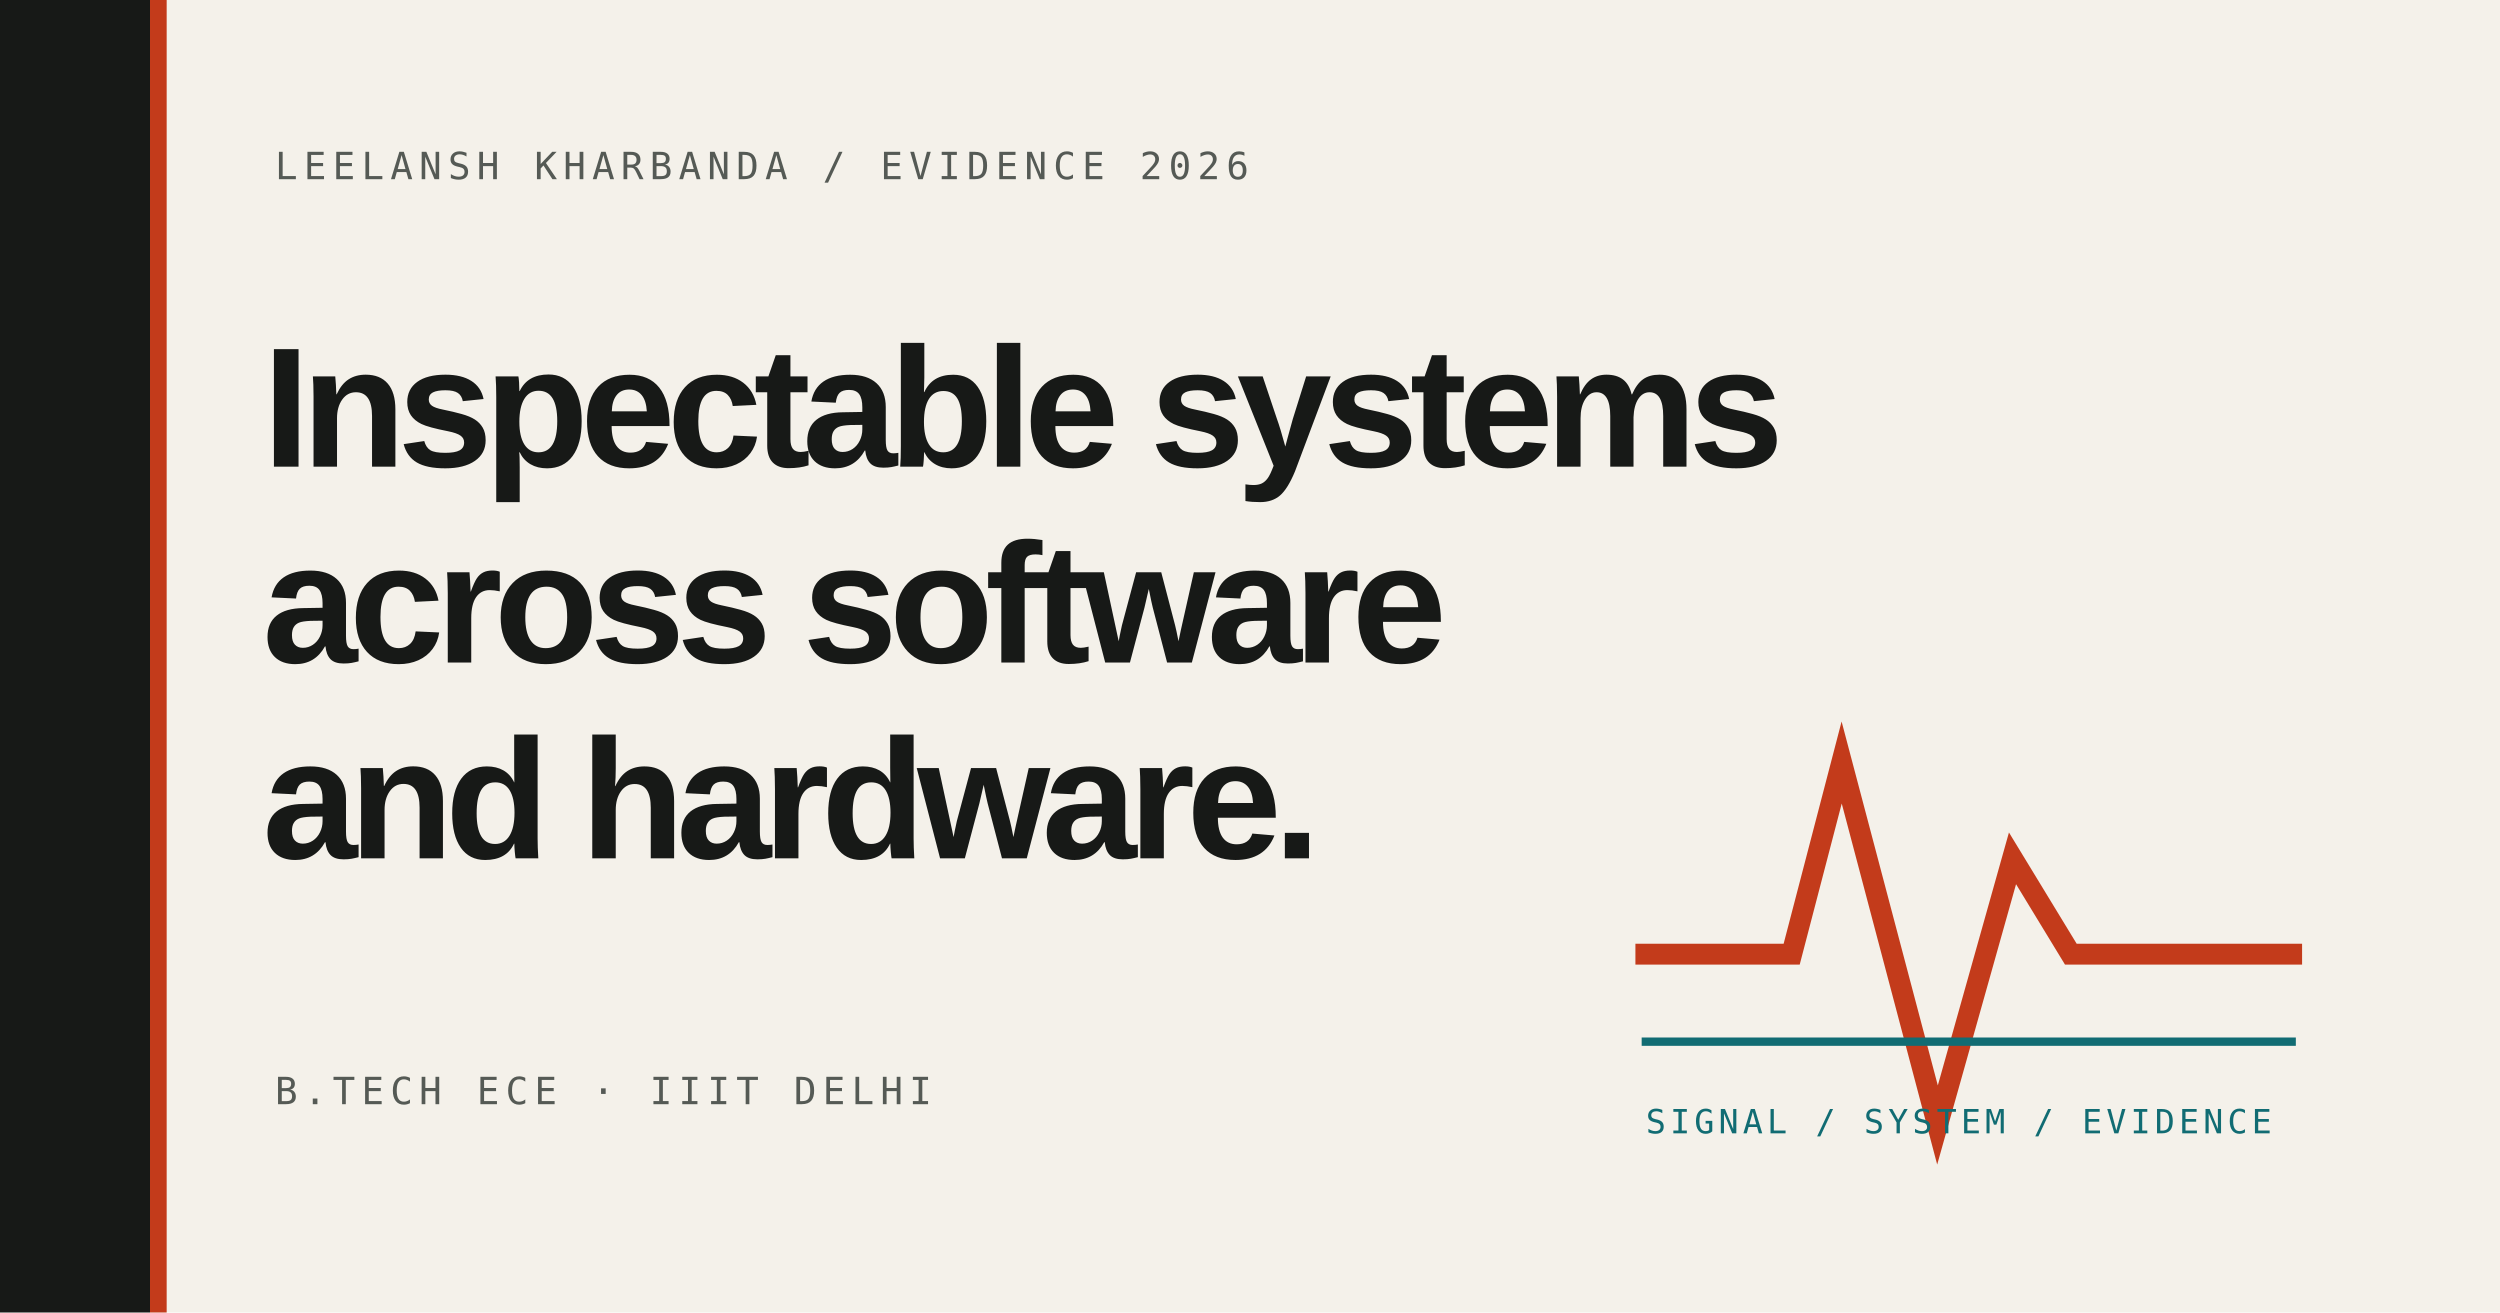
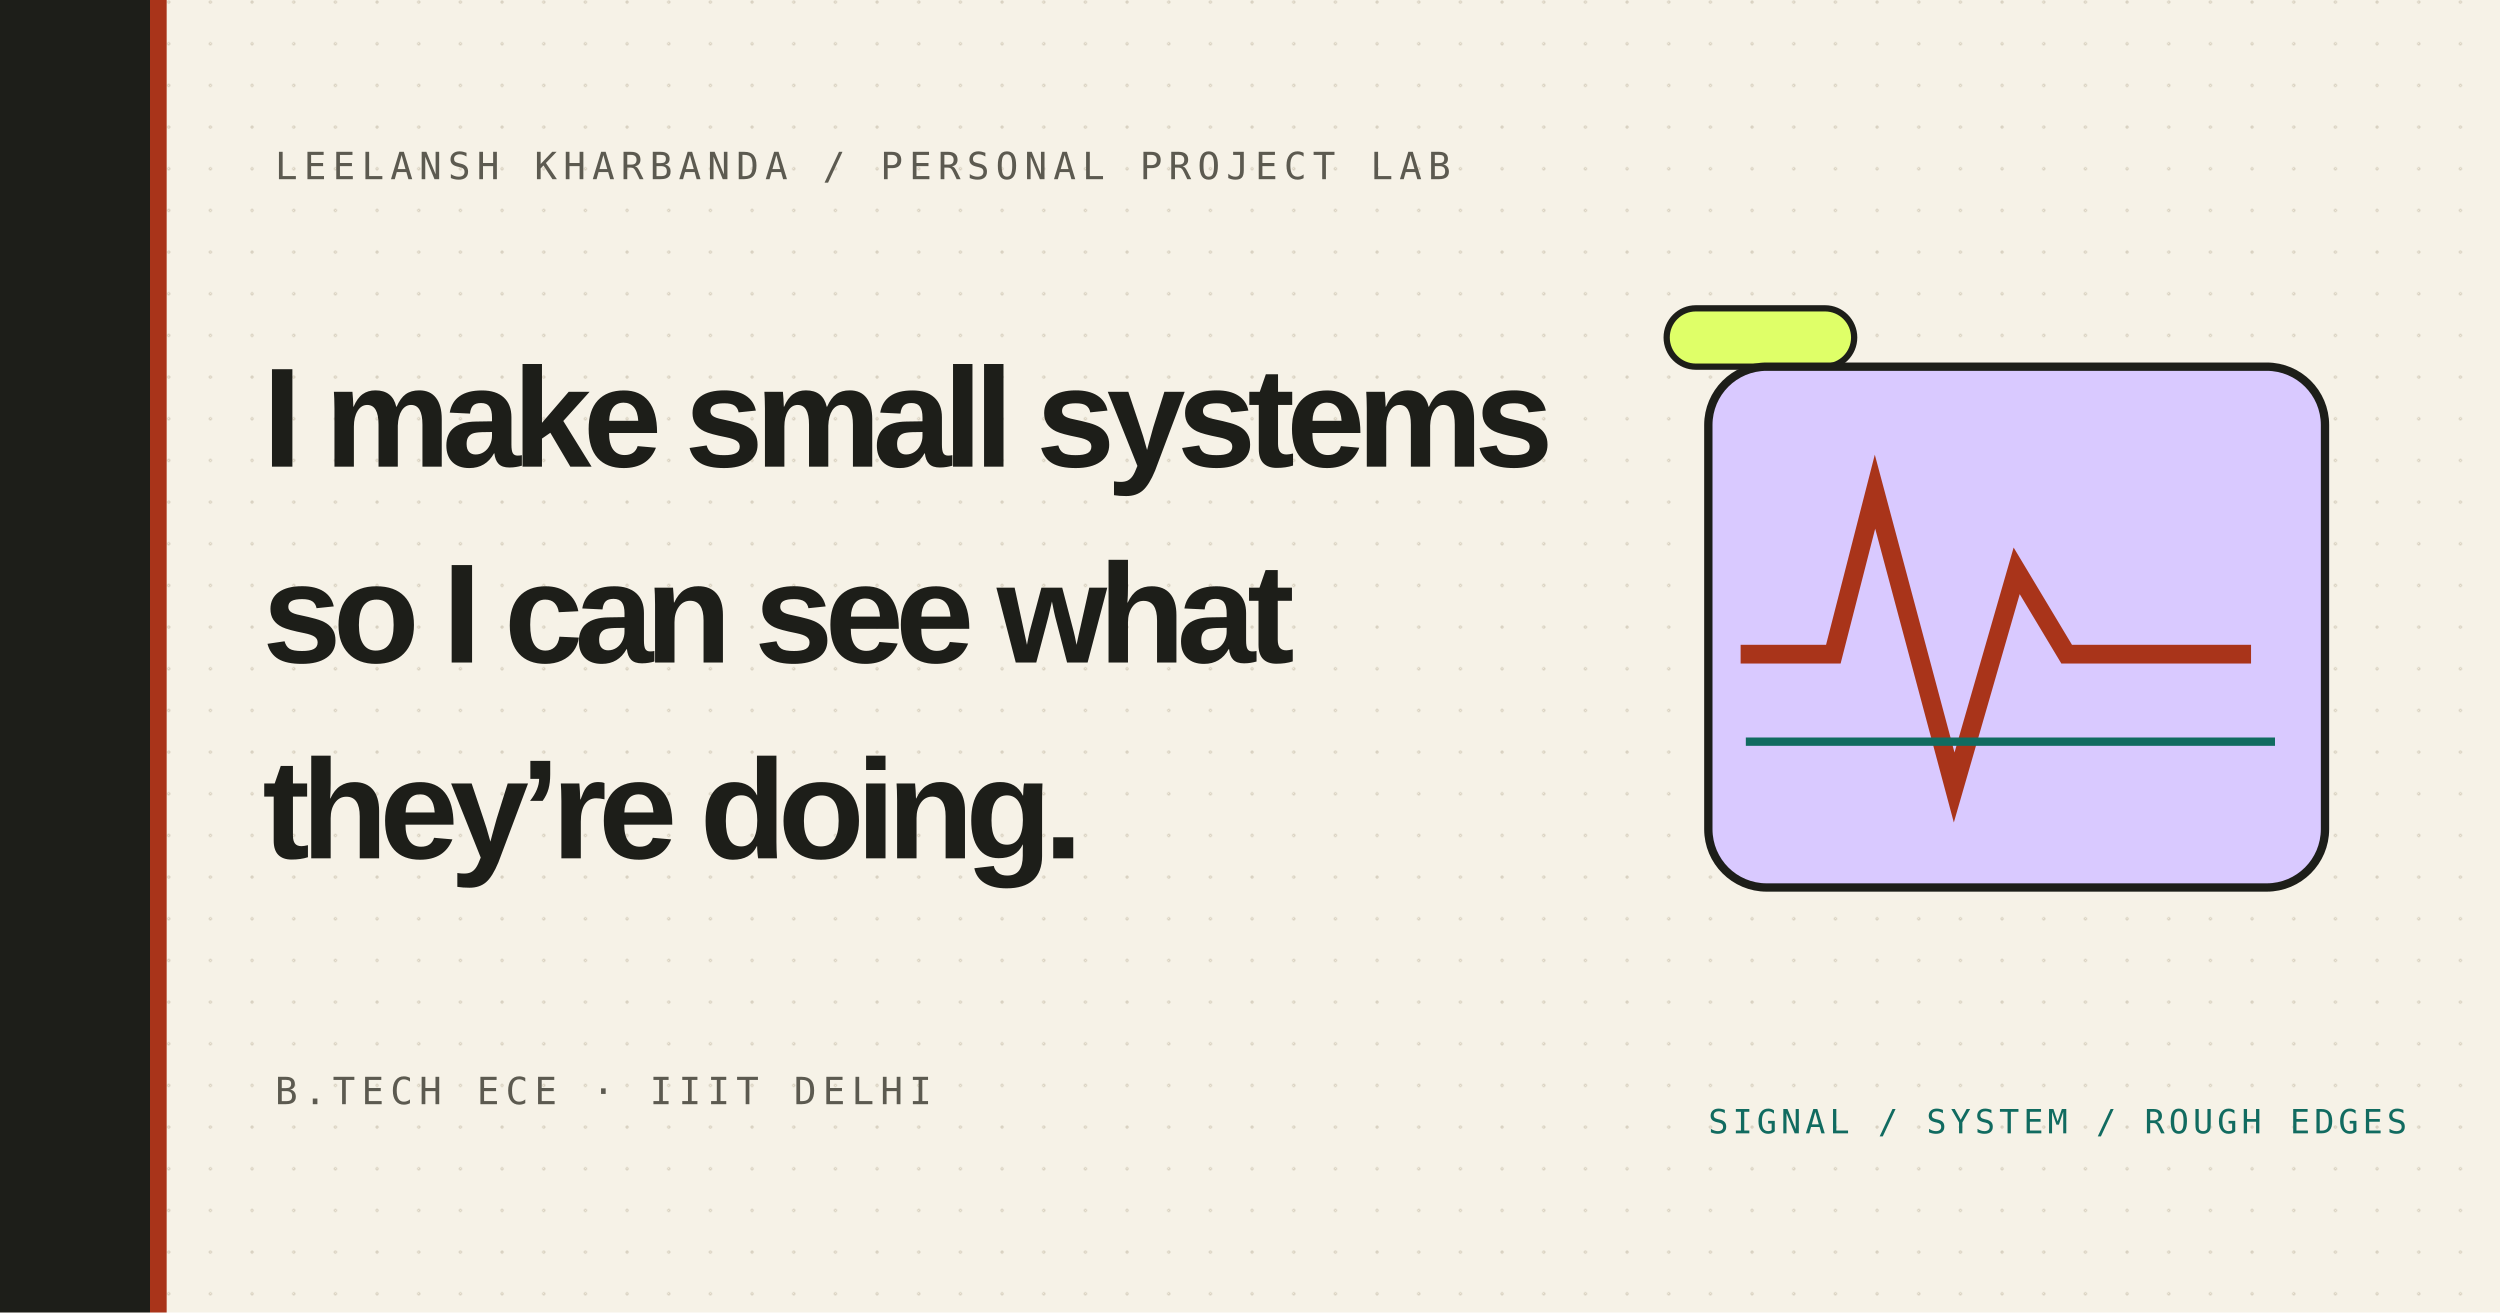
<svg xmlns="http://www.w3.org/2000/svg" width="1200" height="630" viewBox="0 0 1200 630">
-   <rect width="1200" height="630" fill="#f4f1ea" />
-   <rect x="0" y="0" width="72" height="630" fill="#171917" />
-   <rect x="72" y="0" width="8" height="630" fill="#c33b1b" />
-   <g fill="#555a55" font-family="monospace" font-size="18" letter-spacing="3">
-     <text x="132" y="86">LEELANSH KHARBANDA / EVIDENCE 2026</text>
+   <defs>
+     <pattern id="dots" width="20" height="20" patternUnits="userSpaceOnUse">
+       <circle cx="1" cy="1" r="0.8" fill="#d8d1c1" />
+     </pattern>
+   </defs>
+   <rect width="1200" height="630" fill="#f6f2e7" />
+   <rect width="1200" height="630" fill="url(#dots)" />
+   <rect x="0" y="0" width="72" height="630" fill="#1d1e19" />
+   <rect x="72" y="0" width="8" height="630" fill="#a9341a" />
+   <g fill="#5c5a50" font-family="monospace" font-size="18" letter-spacing="3">
+     <text x="132" y="86">LEELANSH KHARBANDA / PERSONAL PROJECT LAB</text>
    <text x="132" y="530">B.TECH ECE · IIIT DELHI</text>
  </g>
-   <g fill="#171917" font-family="Arial, Helvetica, sans-serif" font-weight="700" letter-spacing="-4">
-     <text x="126" y="224" font-size="82">Inspectable systems</text>
-     <text x="126" y="318" font-size="82">across software</text>
-     <text x="126" y="412" font-size="82">and hardware.</text>
+   <g fill="#1d1e19" font-family="Arial, Helvetica, sans-serif" font-weight="700" letter-spacing="-4">
+     <text x="126" y="224" font-size="68">I make small systems</text>
+     <text x="126" y="318" font-size="68">so I can see what</text>
+     <text x="126" y="412" font-size="68">they’re doing.</text>
  </g>
+   <rect x="800" y="148" width="90" height="28" rx="14" fill="#dfff68" stroke="#1d1e19" stroke-width="3" />
+   <rect x="820" y="176" width="296" height="250" rx="28" fill="#d9c9ff" stroke="#1d1e19" stroke-width="4" />
  <g fill="none" stroke-linecap="square" stroke-linejoin="miter">
-     <path d="M790 458h70l24-92 46 174 36-128 28 46h106" stroke="#c33b1b" stroke-width="10" />
-     <path d="M790 500h310" stroke="#116c73" stroke-width="4" />
+     <path d="M840 314h40l20-78 38 142 30-104 24 40h84" stroke="#a9341a" stroke-width="9" />
+     <path d="M840 356h250" stroke="#116b60" stroke-width="4" />
  </g>
-   <g fill="#116c73" font-family="monospace" font-size="16" letter-spacing="2">
-     <text x="790" y="544">SIGNAL / SYSTEM / EVIDENCE</text>
+   <g fill="#116b60" font-family="monospace" font-size="16" letter-spacing="2">
+     <text x="820" y="544">SIGNAL / SYSTEM / ROUGH EDGES</text>
  </g>
</svg>
